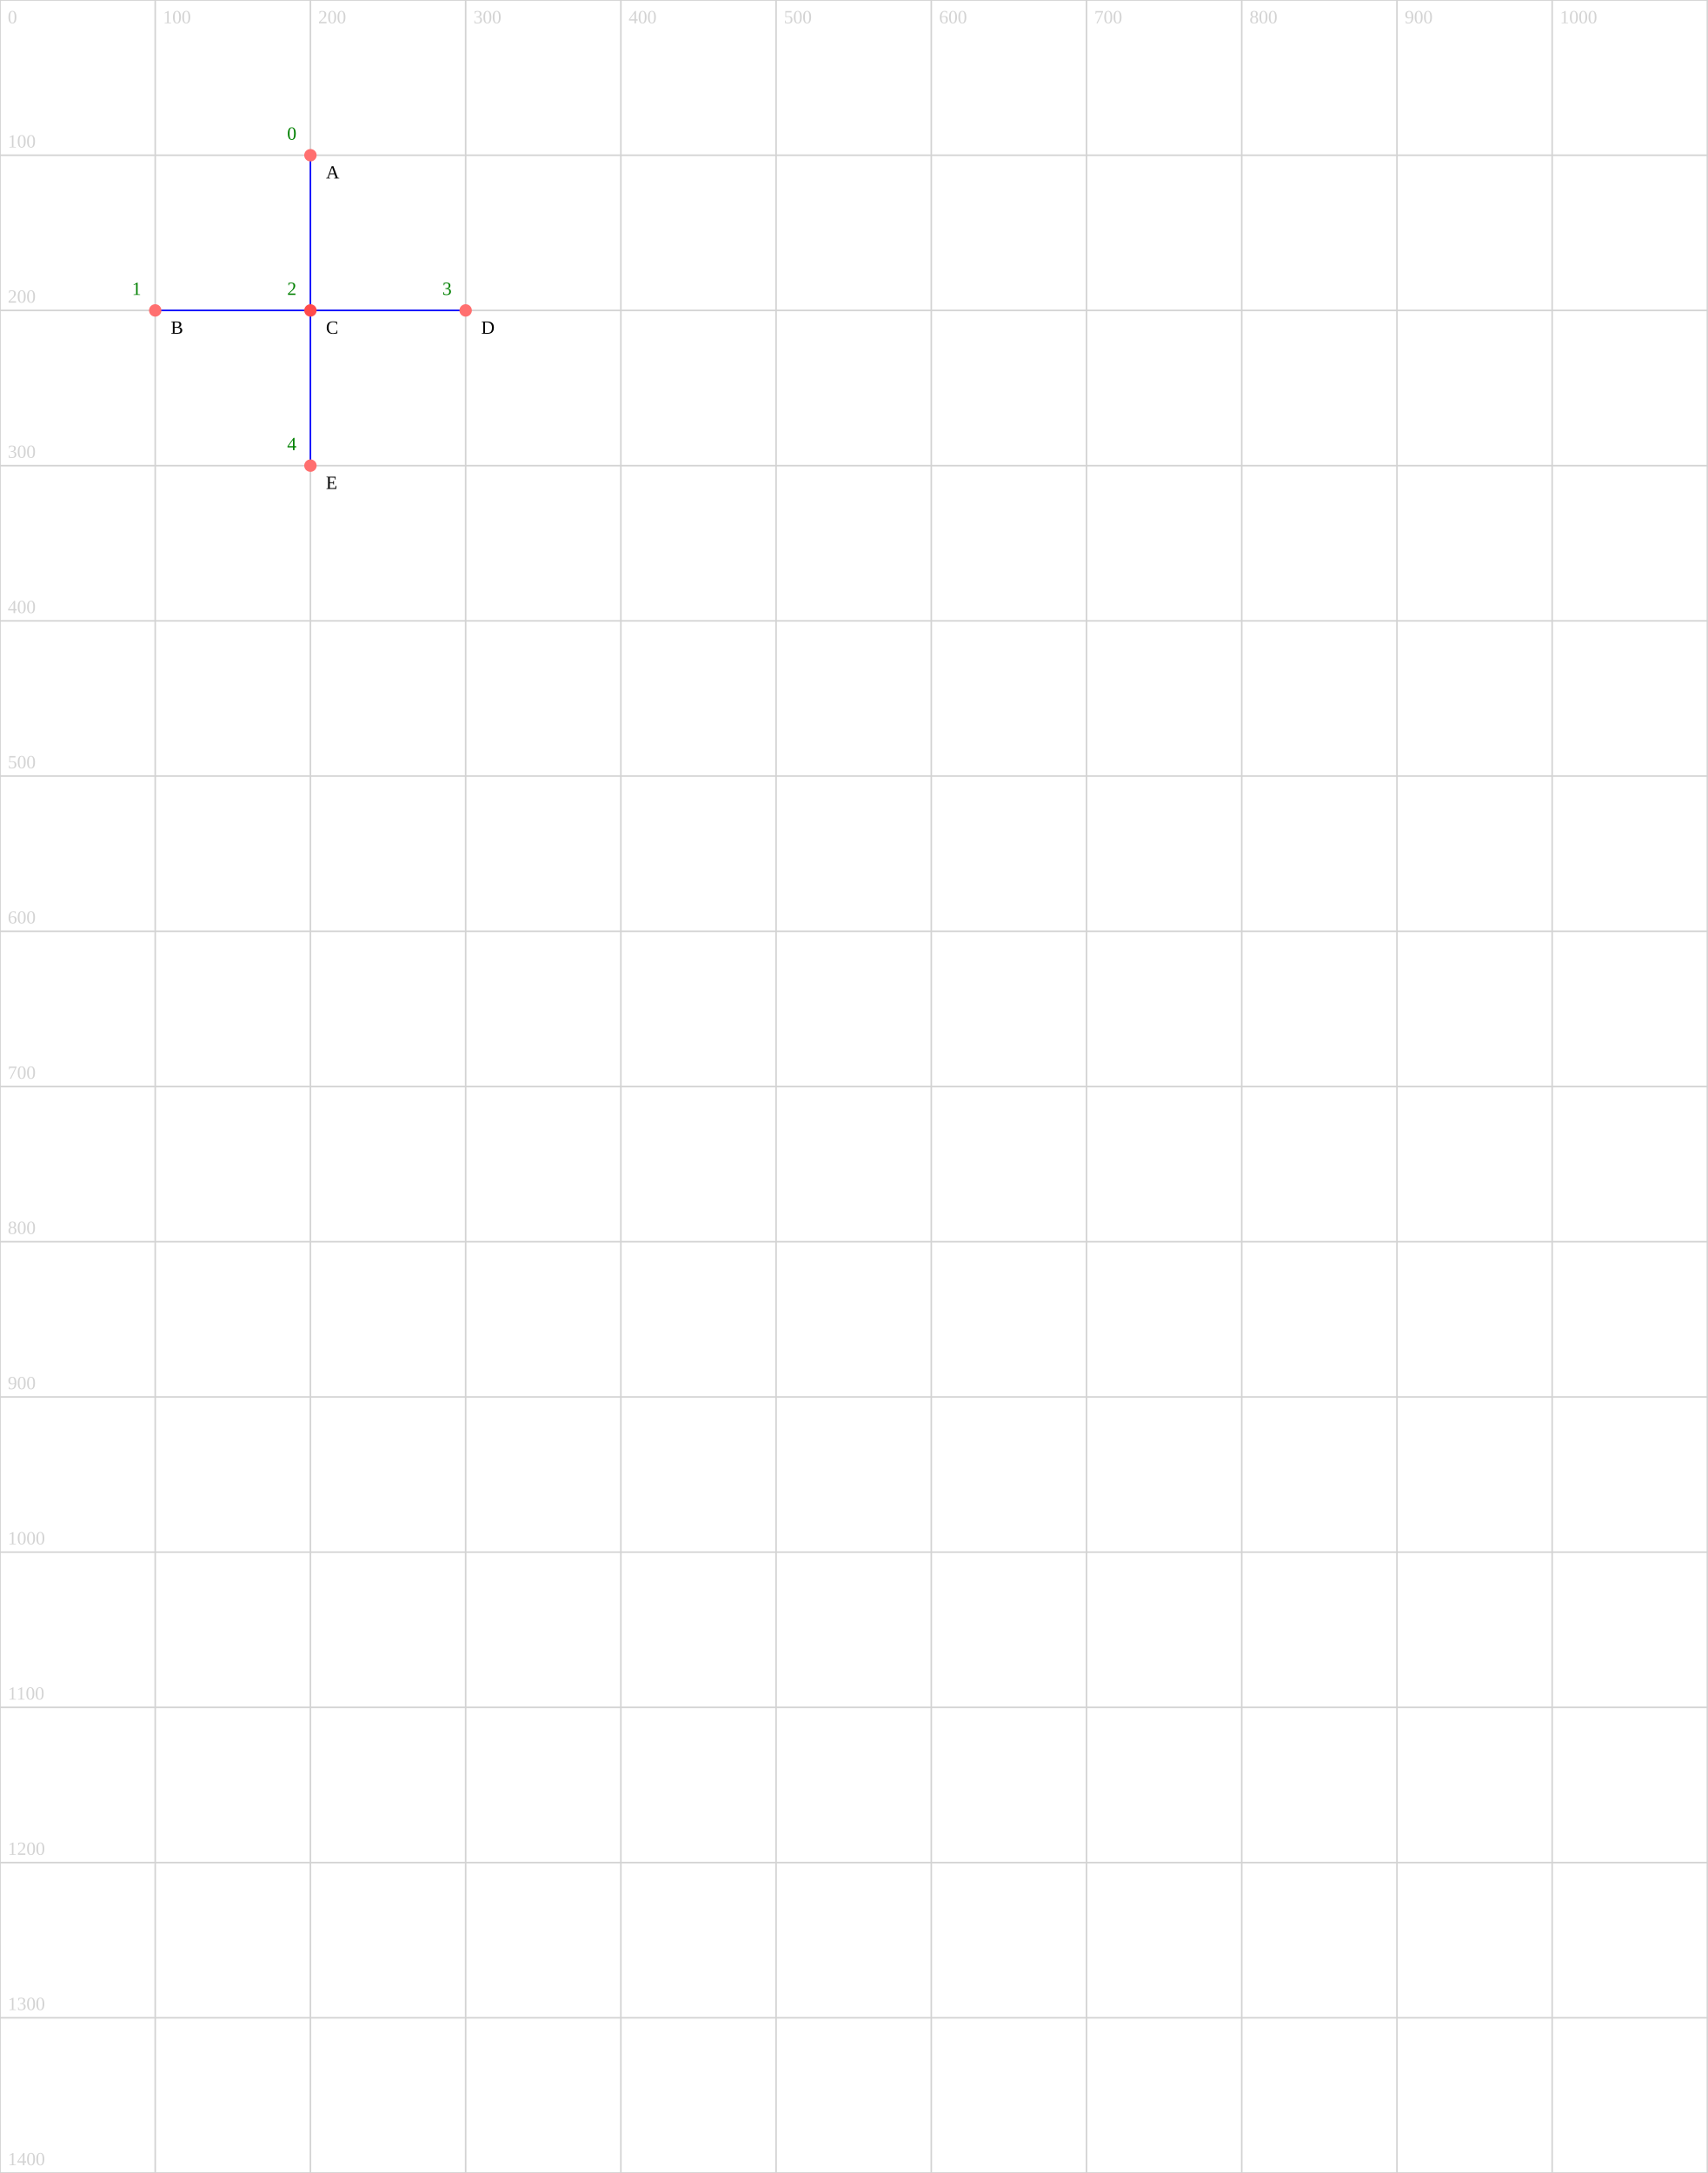
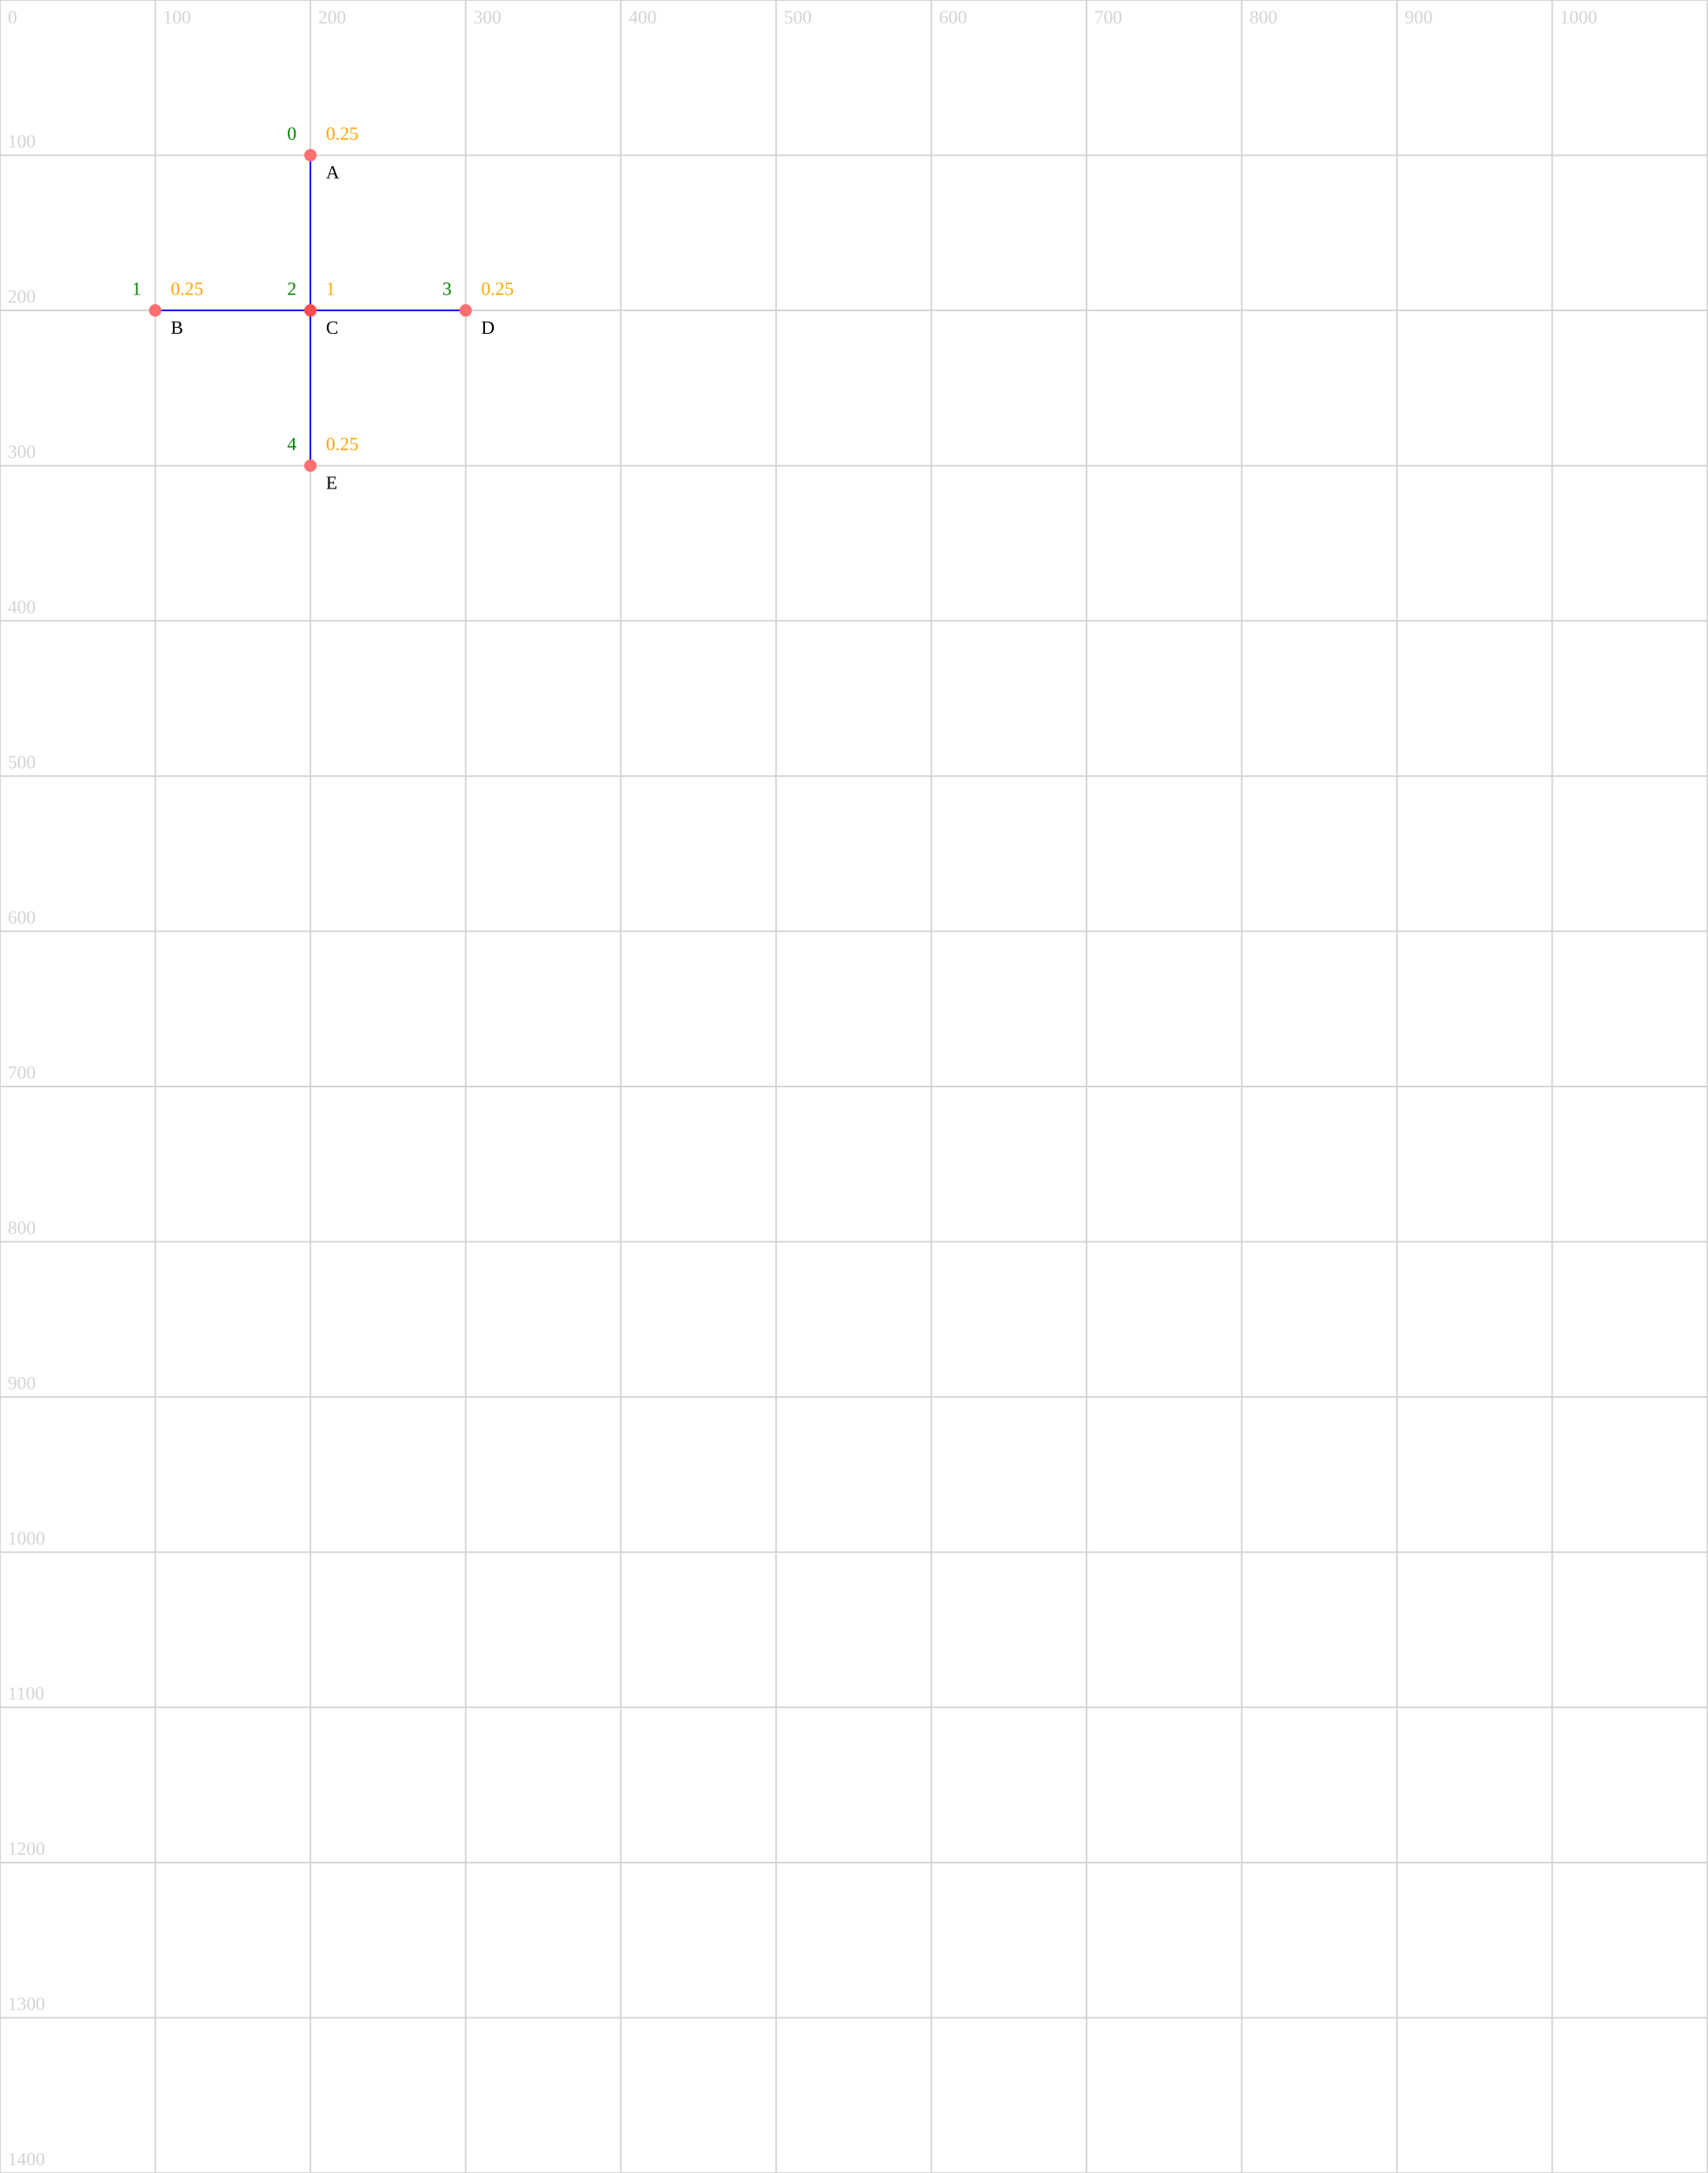
<svg xmlns="http://www.w3.org/2000/svg" version="1.1" width="1100" height="1400">
  <line x1="0" y1="0" x2="1100" y2="0" stroke="lightgrey" />
  <text x="5" y="-5" fill="lightgrey">0</text>
  <line x1="0" y1="100" x2="1100" y2="100" stroke="lightgrey" />
  <text x="5" y="95" fill="lightgrey">100</text>
  <line x1="0" y1="200" x2="1100" y2="200" stroke="lightgrey" />
  <text x="5" y="195" fill="lightgrey">200</text>
  <line x1="0" y1="300" x2="1100" y2="300" stroke="lightgrey" />
  <text x="5" y="295" fill="lightgrey">300</text>
  <line x1="0" y1="400" x2="1100" y2="400" stroke="lightgrey" />
  <text x="5" y="395" fill="lightgrey">400</text>
  <line x1="0" y1="500" x2="1100" y2="500" stroke="lightgrey" />
  <text x="5" y="495" fill="lightgrey">500</text>
  <line x1="0" y1="600" x2="1100" y2="600" stroke="lightgrey" />
  <text x="5" y="595" fill="lightgrey">600</text>
  <line x1="0" y1="700" x2="1100" y2="700" stroke="lightgrey" />
  <text x="5" y="695" fill="lightgrey">700</text>
  <line x1="0" y1="800" x2="1100" y2="800" stroke="lightgrey" />
  <text x="5" y="795" fill="lightgrey">800</text>
  <line x1="0" y1="900" x2="1100" y2="900" stroke="lightgrey" />
  <text x="5" y="895" fill="lightgrey">900</text>
  <line x1="0" y1="1000" x2="1100" y2="1000" stroke="lightgrey" />
  <text x="5" y="995" fill="lightgrey">1000</text>
  <line x1="0" y1="1100" x2="1100" y2="1100" stroke="lightgrey" />
  <text x="5" y="1095" fill="lightgrey">1100</text>
  <line x1="0" y1="1200" x2="1100" y2="1200" stroke="lightgrey" />
  <text x="5" y="1195" fill="lightgrey">1200</text>
  <line x1="0" y1="1300" x2="1100" y2="1300" stroke="lightgrey" />
  <text x="5" y="1295" fill="lightgrey">1300</text>
  <line x1="0" y1="1400" x2="1100" y2="1400" stroke="lightgrey" />
  <text x="5" y="1395" fill="lightgrey">1400</text>
  <line x1="0" y1="0" x2="0" y2="1400" stroke="lightgrey" />
  <text x="5" y="15" fill="lightgrey">0</text>
  <line x1="100" y1="0" x2="100" y2="1400" stroke="lightgrey" />
  <text x="105" y="15" fill="lightgrey">100</text>
  <line x1="200" y1="0" x2="200" y2="1400" stroke="lightgrey" />
  <text x="205" y="15" fill="lightgrey">200</text>
  <line x1="300" y1="0" x2="300" y2="1400" stroke="lightgrey" />
  <text x="305" y="15" fill="lightgrey">300</text>
  <line x1="400" y1="0" x2="400" y2="1400" stroke="lightgrey" />
  <text x="405" y="15" fill="lightgrey">400</text>
  <line x1="500" y1="0" x2="500" y2="1400" stroke="lightgrey" />
  <text x="505" y="15" fill="lightgrey">500</text>
  <line x1="600" y1="0" x2="600" y2="1400" stroke="lightgrey" />
  <text x="605" y="15" fill="lightgrey">600</text>
  <line x1="700" y1="0" x2="700" y2="1400" stroke="lightgrey" />
  <text x="705" y="15" fill="lightgrey">700</text>
  <line x1="800" y1="0" x2="800" y2="1400" stroke="lightgrey" />
  <text x="805" y="15" fill="lightgrey">800</text>
  <line x1="900" y1="0" x2="900" y2="1400" stroke="lightgrey" />
  <text x="905" y="15" fill="lightgrey">900</text>
  <line x1="1000" y1="0" x2="1000" y2="1400" stroke="lightgrey" />
  <text x="1005" y="15" fill="lightgrey">1000</text>
  <line x1="1100" y1="0" x2="1100" y2="1400" stroke="lightgrey" />
  <text x="1105" y="15" fill="lightgrey">1100</text>
  <line x1="200" y1="100" x2="200" y2="200" stroke="blue" />
  <line x1="100" y1="200" x2="200" y2="200" stroke="blue" />
  <line x1="200" y1="200" x2="300" y2="200" stroke="blue" />
  <line x1="200" y1="200" x2="200" y2="300" stroke="blue" />
  <circle cx="200" cy="100" r="4" fill="rgb(255,111,111)" />
  <text x="210" y="115" fill="black">A</text>
  <text x="185" y="90" fill="green">0</text>
+   <text x="210" y="90" fill="orange">0.25</text>
  <circle cx="100" cy="200" r="4" fill="rgb(255,111,111)" />
  <text x="110" y="215" fill="black">B</text>
  <text x="85" y="190" fill="green">1</text>
+   <text x="110" y="190" fill="orange">0.25</text>
  <circle cx="200" cy="200" r="4" fill="rgb(255,75,75)" />
  <text x="210" y="215" fill="black">C</text>
  <text x="185" y="190" fill="green">2</text>
+   <text x="210" y="190" fill="orange">1</text>
  <circle cx="300" cy="200" r="4" fill="rgb(255,111,111)" />
  <text x="310" y="215" fill="black">D</text>
  <text x="285" y="190" fill="green">3</text>
+   <text x="310" y="190" fill="orange">0.25</text>
  <circle cx="200" cy="300" r="4" fill="rgb(255,111,111)" />
  <text x="210" y="315" fill="black">E</text>
  <text x="185" y="290" fill="green">4</text>
+   <text x="210" y="290" fill="orange">0.25</text>
</svg>
